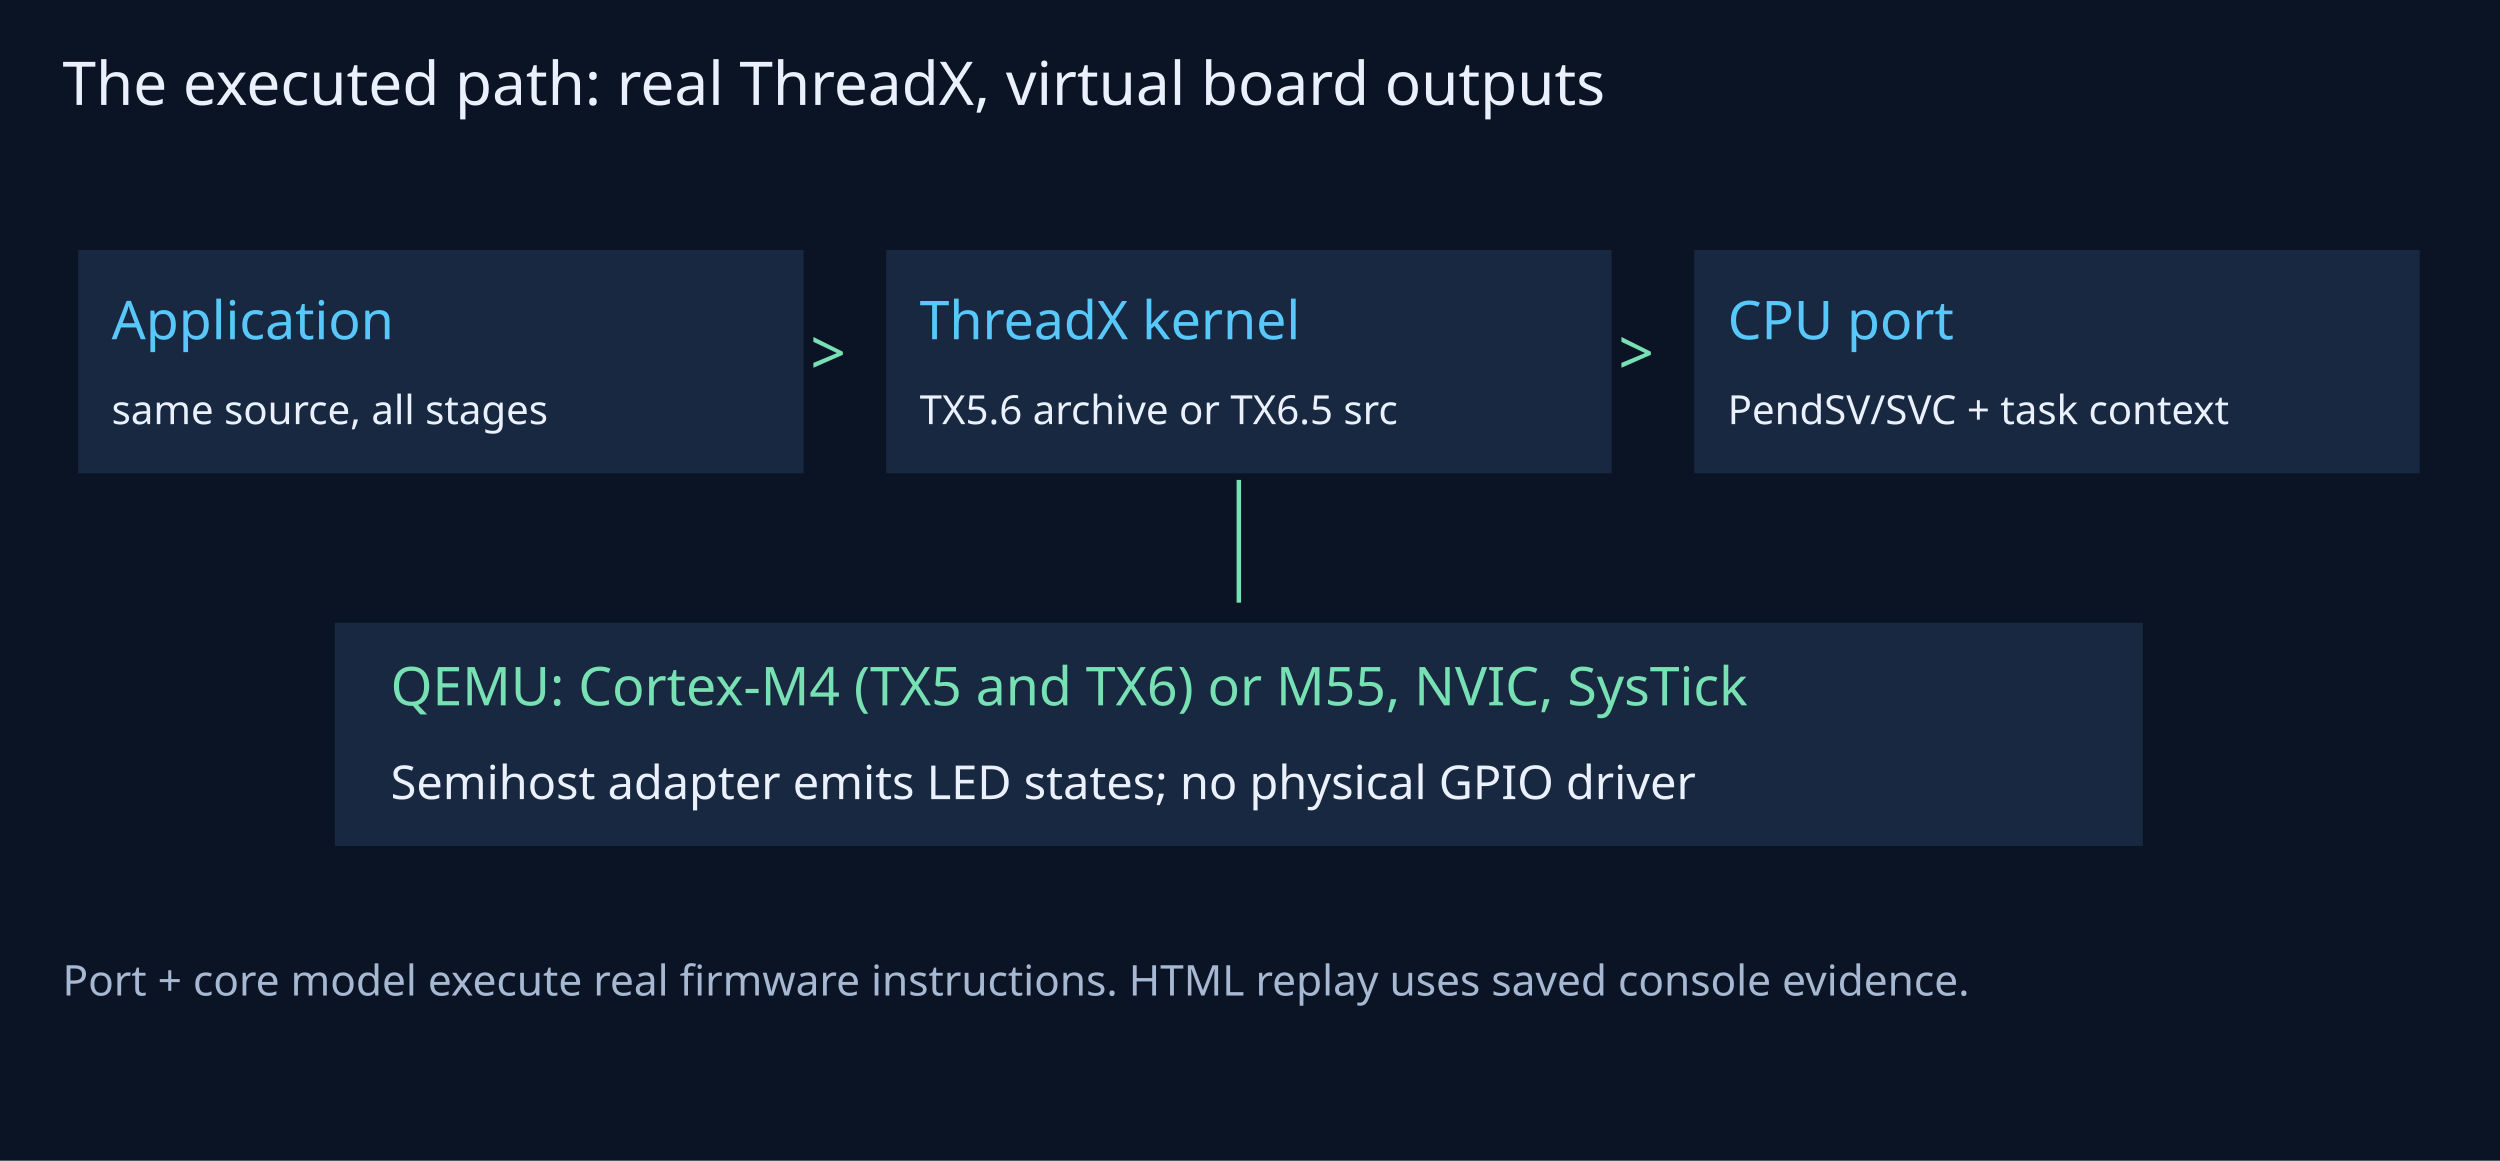
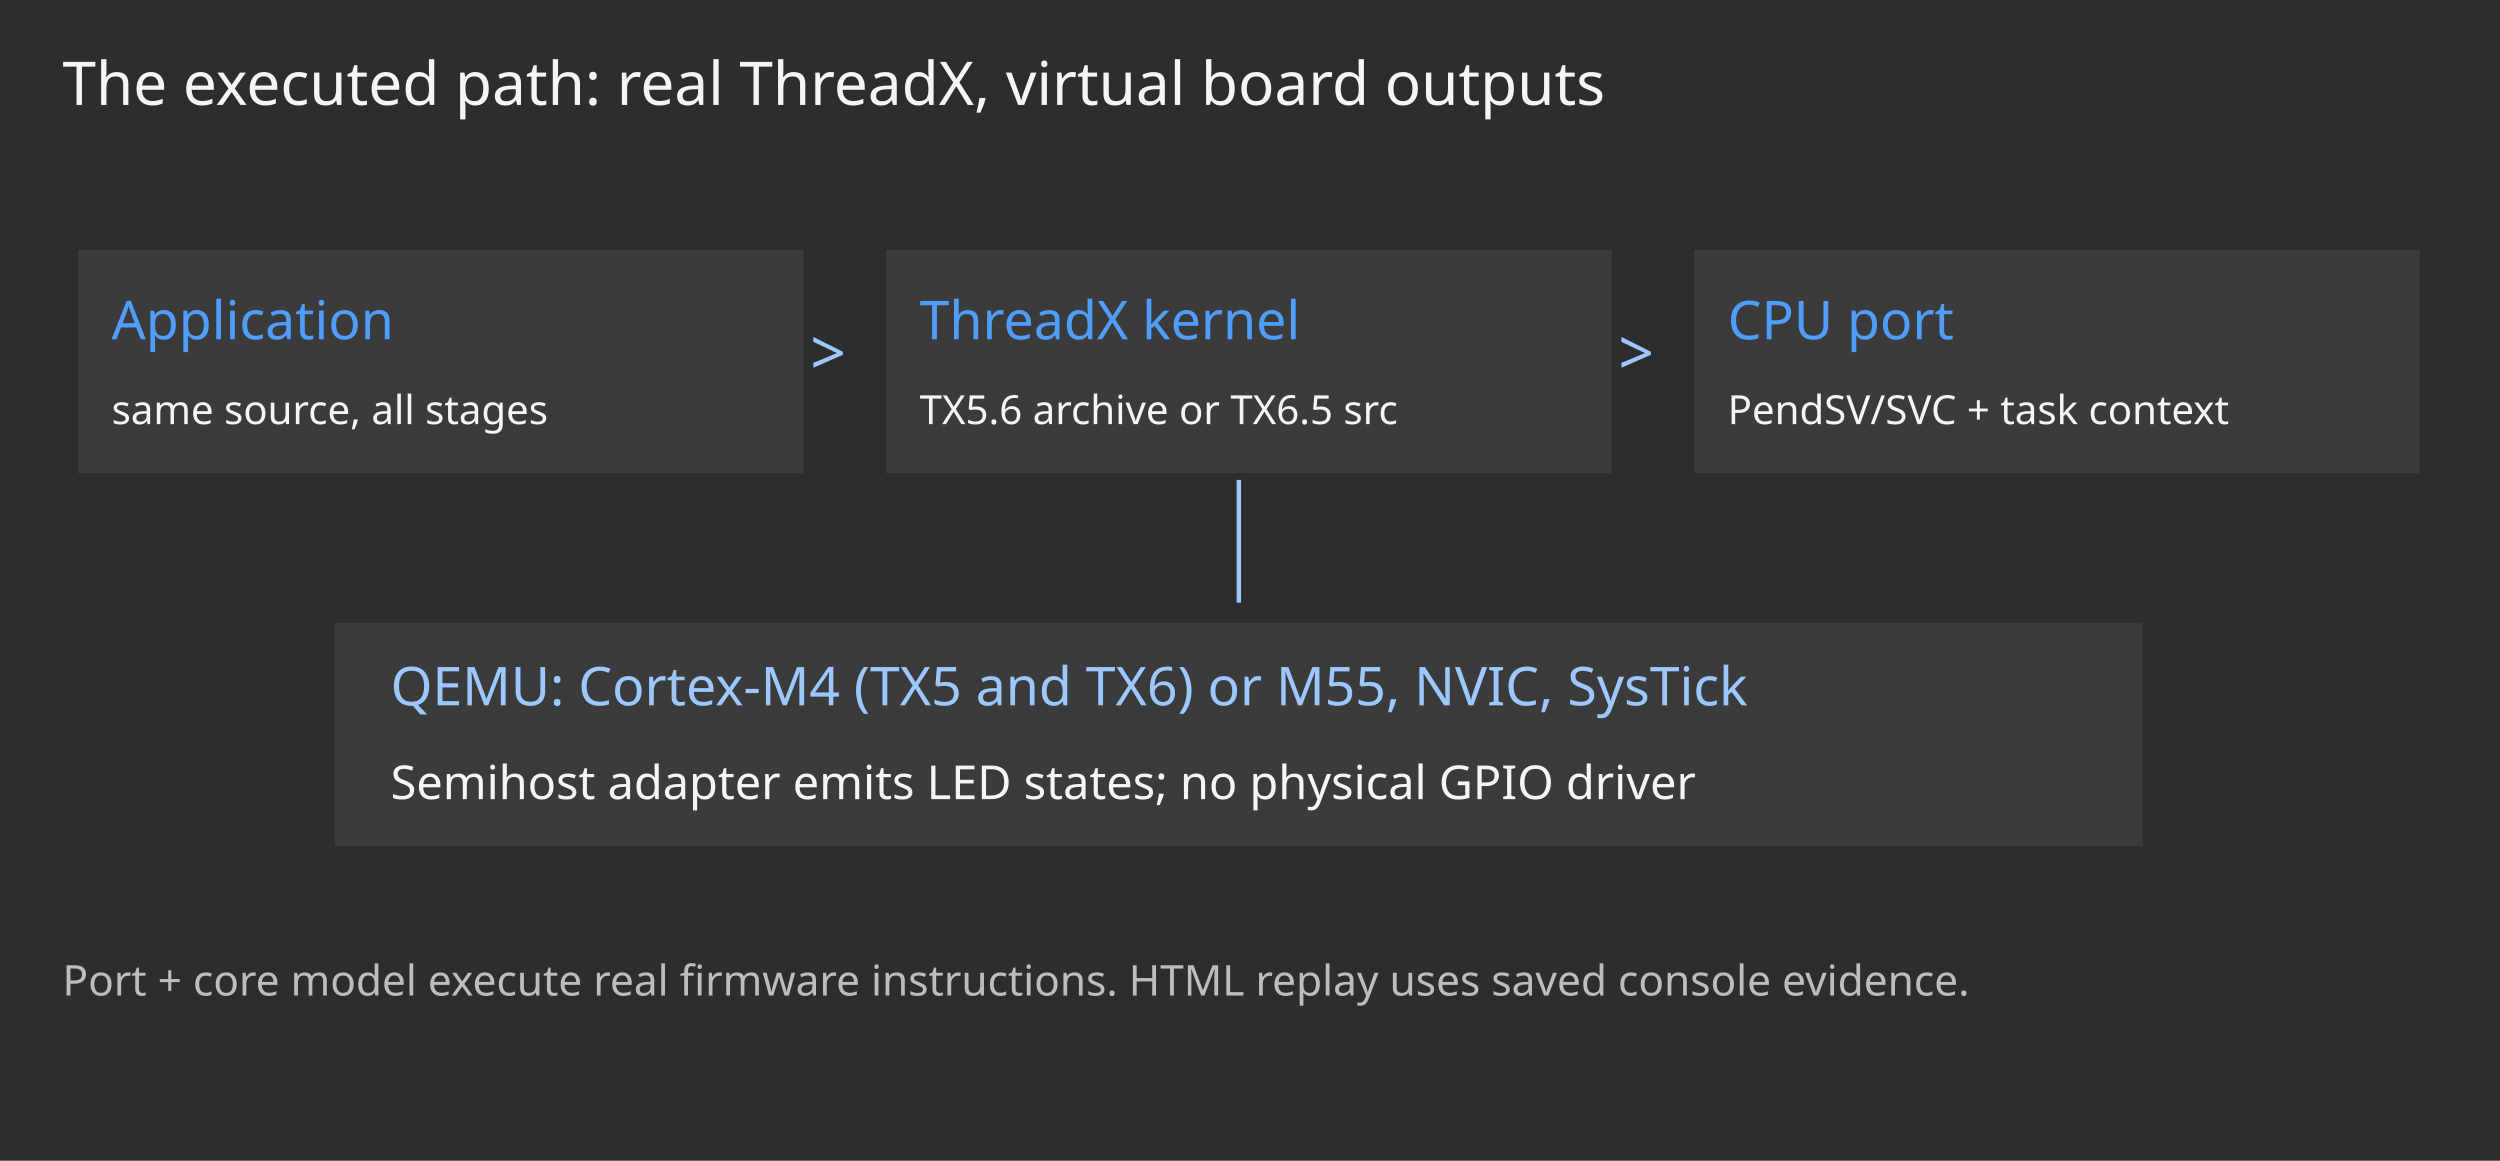
<svg xmlns="http://www.w3.org/2000/svg" viewBox="0 0 1120 520" role="img">
-   <rect width="1120" height="520" fill="#0b1424" />
-   <text x="28" y="47" fill="#eaf1fc" font-family="sans-serif" font-size="27">The executed path: real ThreadX, virtual board outputs</text>
-   <rect x="35" y="112" width="325" height="100" fill="#182840" />
-   <text x="50" y="152" fill="#58c7fa" font-family="sans-serif" font-size="24">Application</text>
-   <text x="50" y="190" fill="#eaf1fc" font-family="sans-serif" font-size="18">same source, all stages</text>
-   <rect x="397" y="112" width="325" height="100" fill="#182840" />
-   <text x="412" y="152" fill="#58c7fa" font-family="sans-serif" font-size="24">ThreadX kernel</text>
-   <text x="412" y="190" fill="#eaf1fc" font-family="sans-serif" font-size="18">TX5.6 archive or TX6.5 src</text>
-   <rect x="759" y="112" width="325" height="100" fill="#182840" />
-   <text x="774" y="152" fill="#58c7fa" font-family="sans-serif" font-size="24">CPU port</text>
-   <text x="774" y="190" fill="#eaf1fc" font-family="sans-serif" font-size="18">PendSV/SVC + task context</text>
-   <text x="363" y="168" fill="#78e1b3" font-family="sans-serif" font-size="28">&gt;</text>
-   <text x="725" y="168" fill="#78e1b3" font-family="sans-serif" font-size="28">&gt;</text>
-   <rect x="150" y="279" width="810" height="100" fill="#182840" />
-   <text x="175" y="316" fill="#78e1b3" font-family="sans-serif" font-size="24">QEMU: Cortex-M4 (TX5 and TX6) or M55, NVIC, SysTick</text>
-   <text x="175" y="358" fill="#eaf1fc" font-family="sans-serif" font-size="21">Semihost adapter emits LED states; no physical GPIO driver</text>
-   <path d="M555,215 L555,270" stroke="#78e1b3" stroke-width="2" />
-   <text x="28" y="446" fill="#a7b8d2" font-family="sans-serif" font-size="19">Port + core model execute real firmware instructions. HTML replay uses saved console evidence.</text>
+   <rect width="1120" height="520" fill="#2d2d2d" />
+   <text x="28" y="47" fill="#f5f5f5" font-family="sans-serif" font-size="27">The executed path: real ThreadX, virtual board outputs</text>
+   <rect x="35" y="112" width="325" height="100" fill="#3b3b3b" />
+   <text x="50" y="152" fill="#4f9efb" font-family="sans-serif" font-size="24">Application</text>
+   <text x="50" y="190" fill="#f5f5f5" font-family="sans-serif" font-size="18">same source, all stages</text>
+   <rect x="397" y="112" width="325" height="100" fill="#3b3b3b" />
+   <text x="412" y="152" fill="#4f9efb" font-family="sans-serif" font-size="24">ThreadX kernel</text>
+   <text x="412" y="190" fill="#f5f5f5" font-family="sans-serif" font-size="18">TX5.6 archive or TX6.5 src</text>
+   <rect x="759" y="112" width="325" height="100" fill="#3b3b3b" />
+   <text x="774" y="152" fill="#4f9efb" font-family="sans-serif" font-size="24">CPU port</text>
+   <text x="774" y="190" fill="#f5f5f5" font-family="sans-serif" font-size="18">PendSV/SVC + task context</text>
+   <text x="363" y="168" fill="#9cc8fd" font-family="sans-serif" font-size="28">&gt;</text>
+   <text x="725" y="168" fill="#9cc8fd" font-family="sans-serif" font-size="28">&gt;</text>
+   <rect x="150" y="279" width="810" height="100" fill="#3b3b3b" />
+   <text x="175" y="316" fill="#9cc8fd" font-family="sans-serif" font-size="24">QEMU: Cortex-M4 (TX5 and TX6) or M55, NVIC, SysTick</text>
+   <text x="175" y="358" fill="#f5f5f5" font-family="sans-serif" font-size="21">Semihost adapter emits LED states; no physical GPIO driver</text>
+   <path d="M555,215 L555,270" stroke="#9cc8fd" stroke-width="2" />
+   <text x="28" y="446" fill="#bdbdbd" font-family="sans-serif" font-size="19">Port + core model execute real firmware instructions. HTML replay uses saved console evidence.</text>
</svg>
